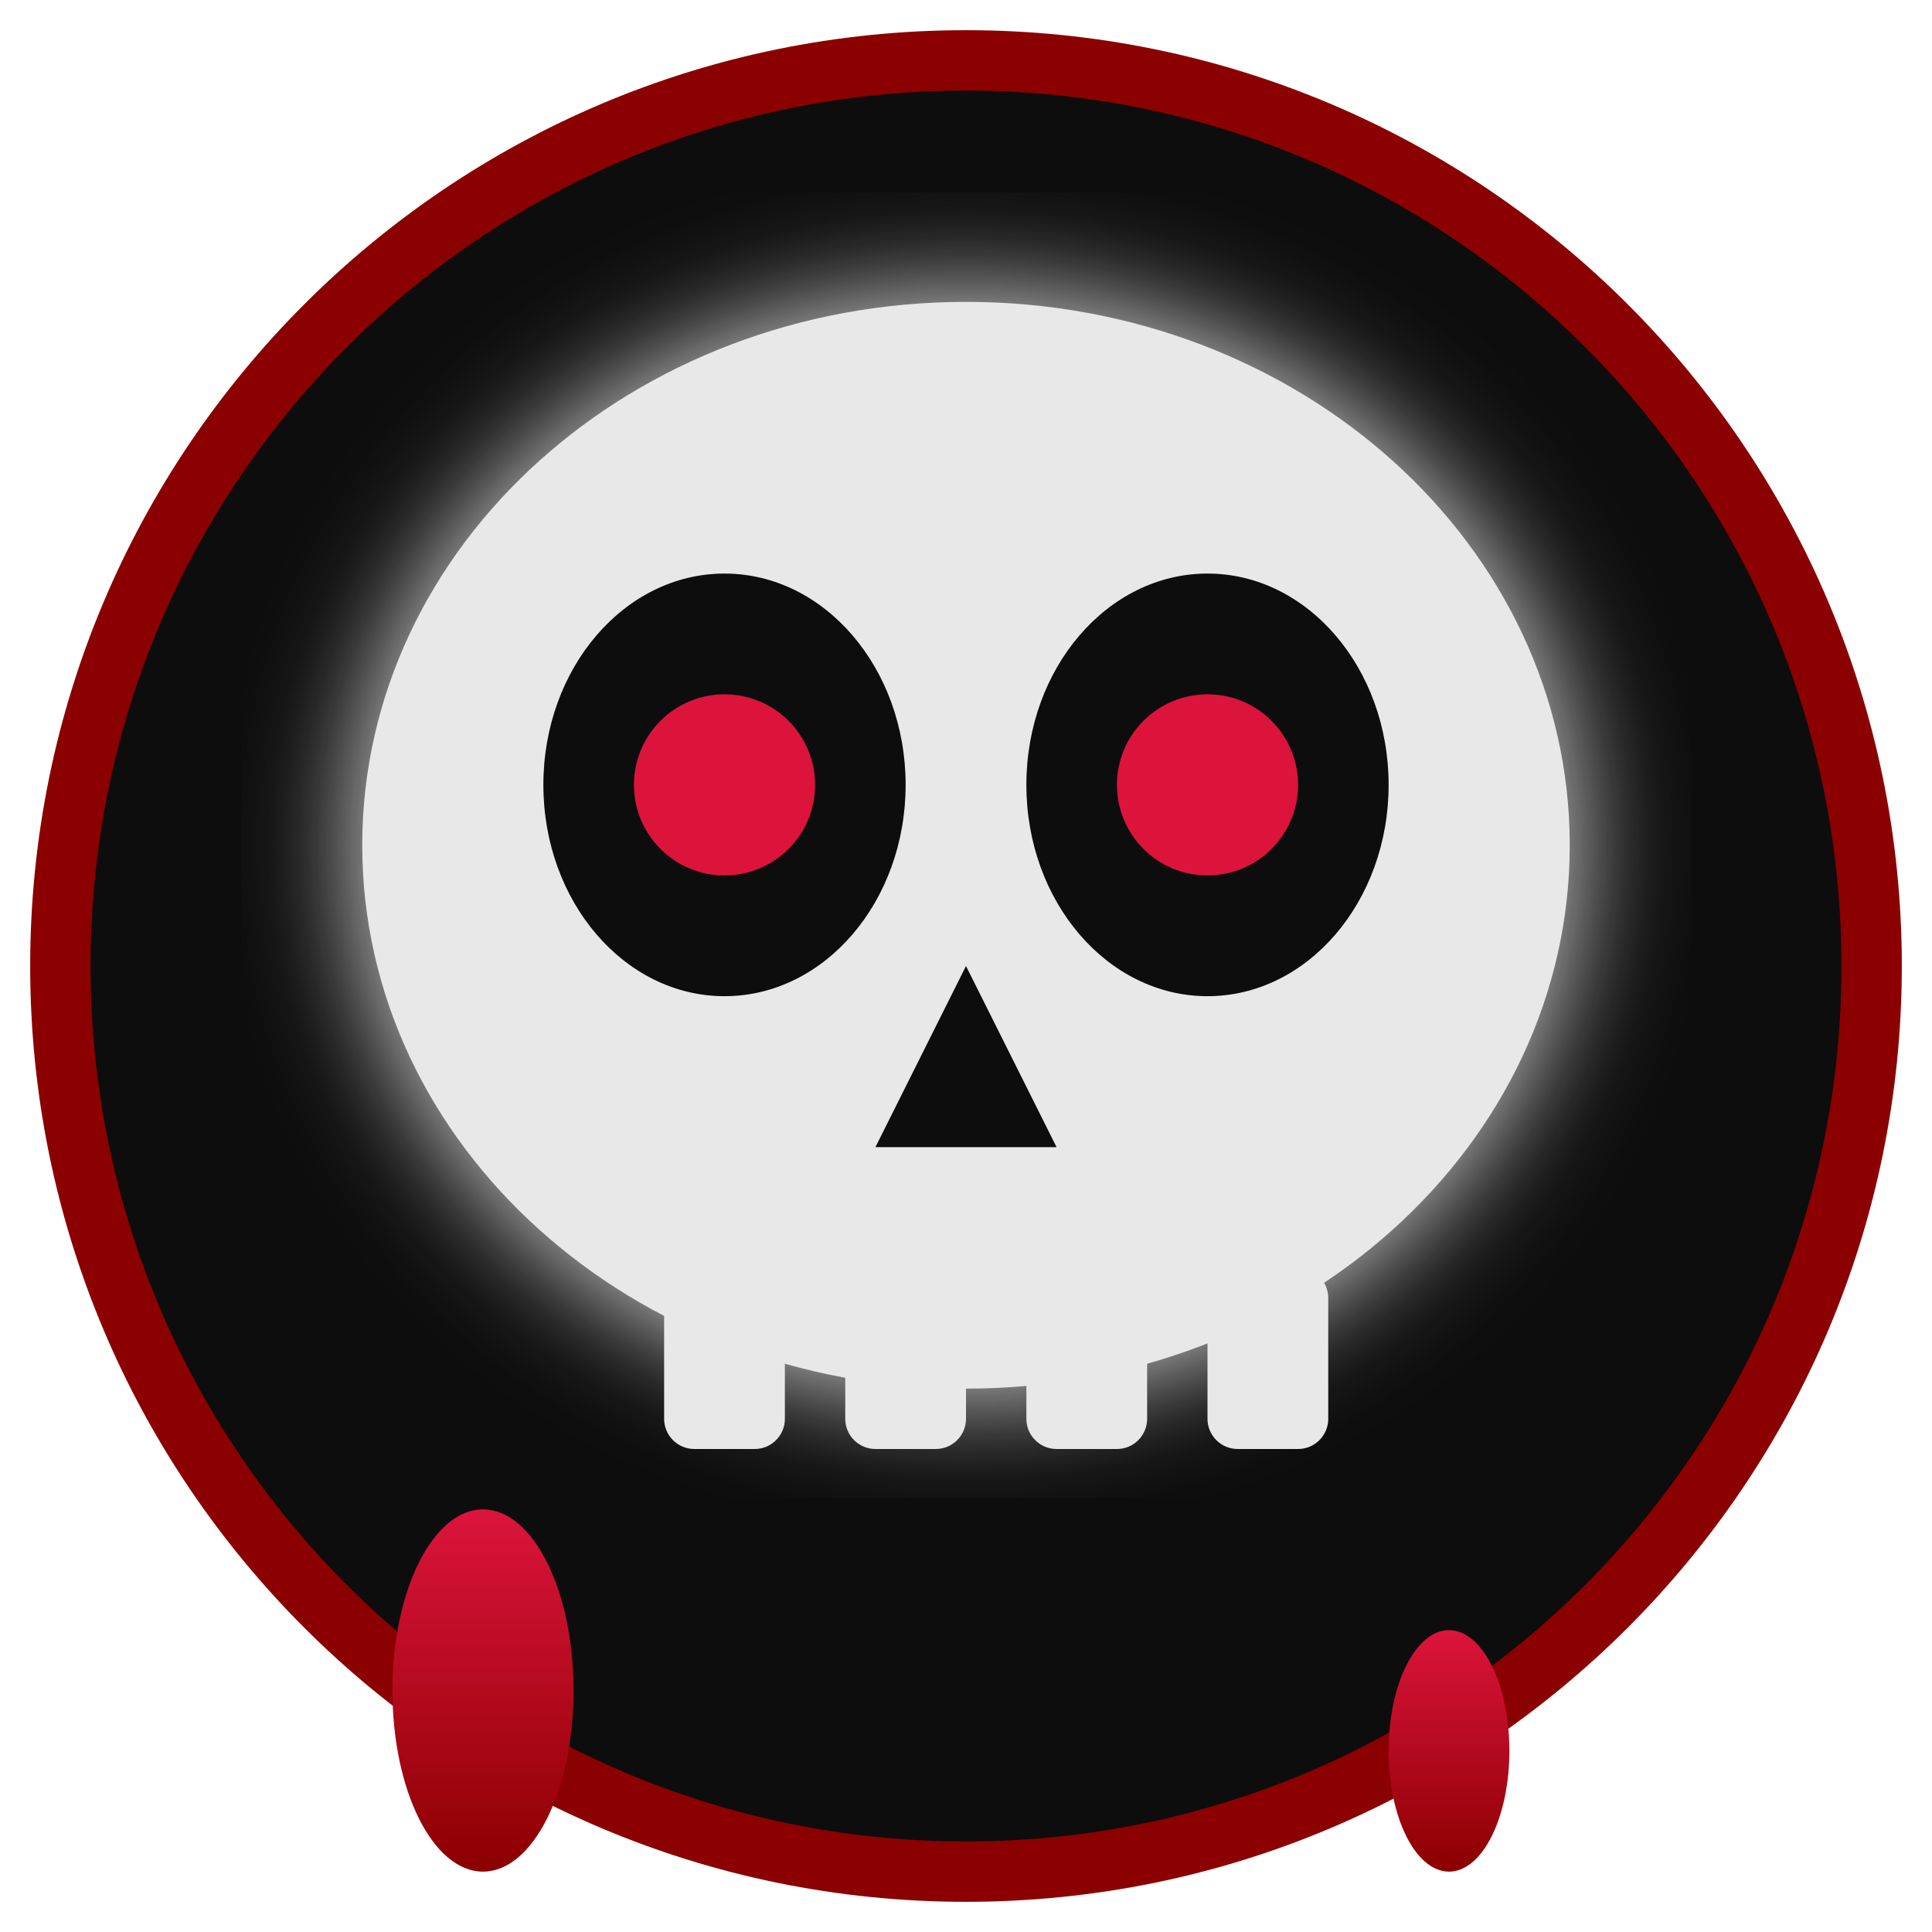
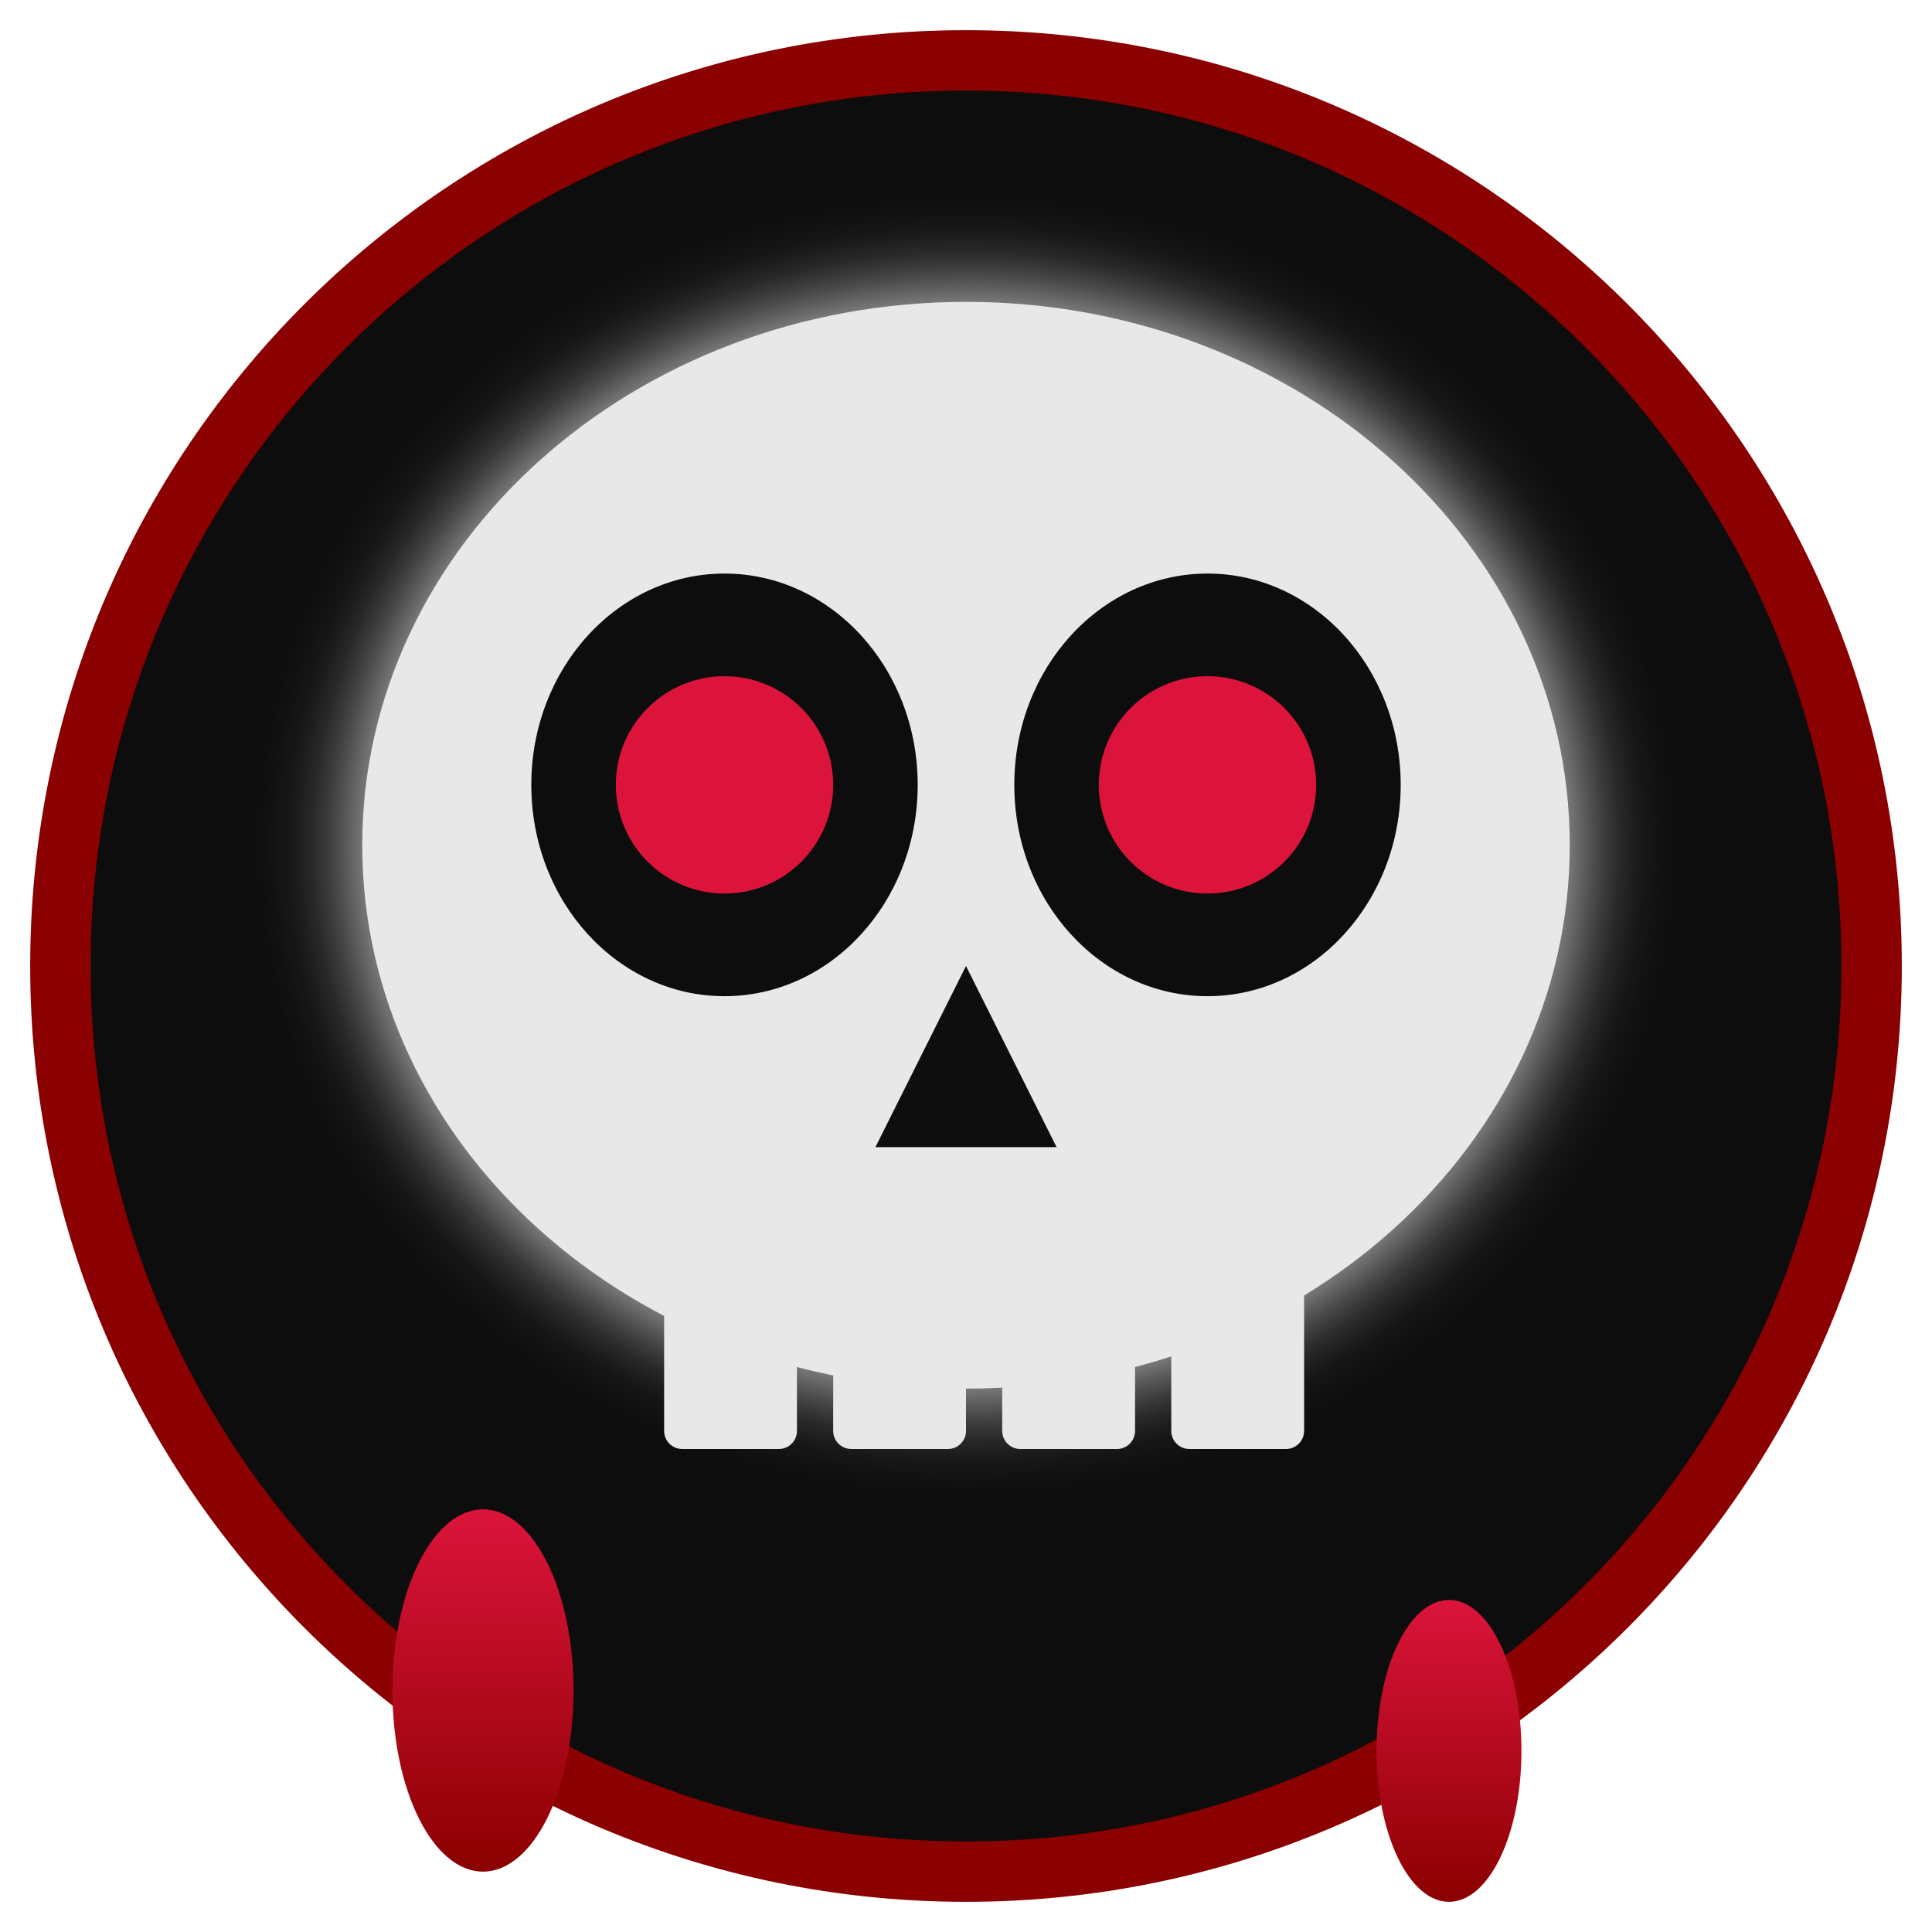
<svg xmlns="http://www.w3.org/2000/svg" viewBox="0 0 32 32" width="32" height="32">
  <defs>
    <linearGradient id="bloodGrad" x1="0%" y1="0%" x2="0%" y2="100%">
      <stop offset="0%" stop-color="#DC143C" />
      <stop offset="100%" stop-color="#8B0000" />
    </linearGradient>
    <filter id="glow">
-       <feGaussianBlur stdDeviation="1" result="coloredBlur" />
+       <feGaussianBlur stdDeviation="0.8" result="coloredBlur" />
      <feMerge>
        <feMergeNode in="coloredBlur" />
        <feMergeNode in="SourceGraphic" />
      </feMerge>
    </filter>
  </defs>
  <circle cx="16" cy="16" r="15" fill="#0D0D0D" stroke="#8B0000" stroke-width="1" />
  <ellipse cx="16" cy="14" rx="10" ry="9" fill="#E8E8E8" filter="url(#glow)" />
-   <ellipse cx="12" cy="13" rx="3" ry="3.5" fill="#0D0D0D" />
-   <ellipse cx="20" cy="13" rx="3" ry="3.5" fill="#0D0D0D" />
-   <circle cx="12" cy="13" r="1.5" fill="#DC143C">
+   <ellipse cx="12" cy="13" rx="3.2" ry="3.5" fill="#0D0D0D" />
+   <ellipse cx="20" cy="13" rx="3.2" ry="3.5" fill="#0D0D0D" />
+   <circle cx="12" cy="13" r="1.8" fill="#DC143C">
    <animate attributeName="opacity" values="1;0.5;1" dur="2s" repeatCount="indefinite" />
  </circle>
-   <circle cx="20" cy="13" r="1.5" fill="#DC143C">
+   <circle cx="20" cy="13" r="1.8" fill="#DC143C">
    <animate attributeName="opacity" values="1;0.5;1" dur="2s" repeatCount="indefinite" />
  </circle>
  <path d="M16 16 L14.5 19 L17.5 19 Z" fill="#0D0D0D" />
-   <rect x="11" y="21" width="2" height="3" rx="0.5" fill="#E8E8E8" />
-   <rect x="14" y="21" width="2" height="3" rx="0.5" fill="#E8E8E8" />
-   <rect x="17" y="21" width="2" height="3" rx="0.5" fill="#E8E8E8" />
-   <rect x="20" y="21" width="2" height="3" rx="0.5" fill="#E8E8E8" />
+   <rect x="11" y="21" width="2.2" height="3" rx="0.3" fill="#E8E8E8" />
+   <rect x="13.8" y="21" width="2.2" height="3" rx="0.3" fill="#E8E8E8" />
+   <rect x="16.6" y="21" width="2.2" height="3" rx="0.3" fill="#E8E8E8" />
+   <rect x="19.4" y="21" width="2.2" height="3" rx="0.3" fill="#E8E8E8" />
  <ellipse cx="8" cy="28" rx="1.5" ry="3" fill="url(#bloodGrad)" />
-   <ellipse cx="24" cy="29" rx="1" ry="2" fill="url(#bloodGrad)" />
+   <ellipse cx="24" cy="29" rx="1.2" ry="2.5" fill="url(#bloodGrad)" />
</svg>
